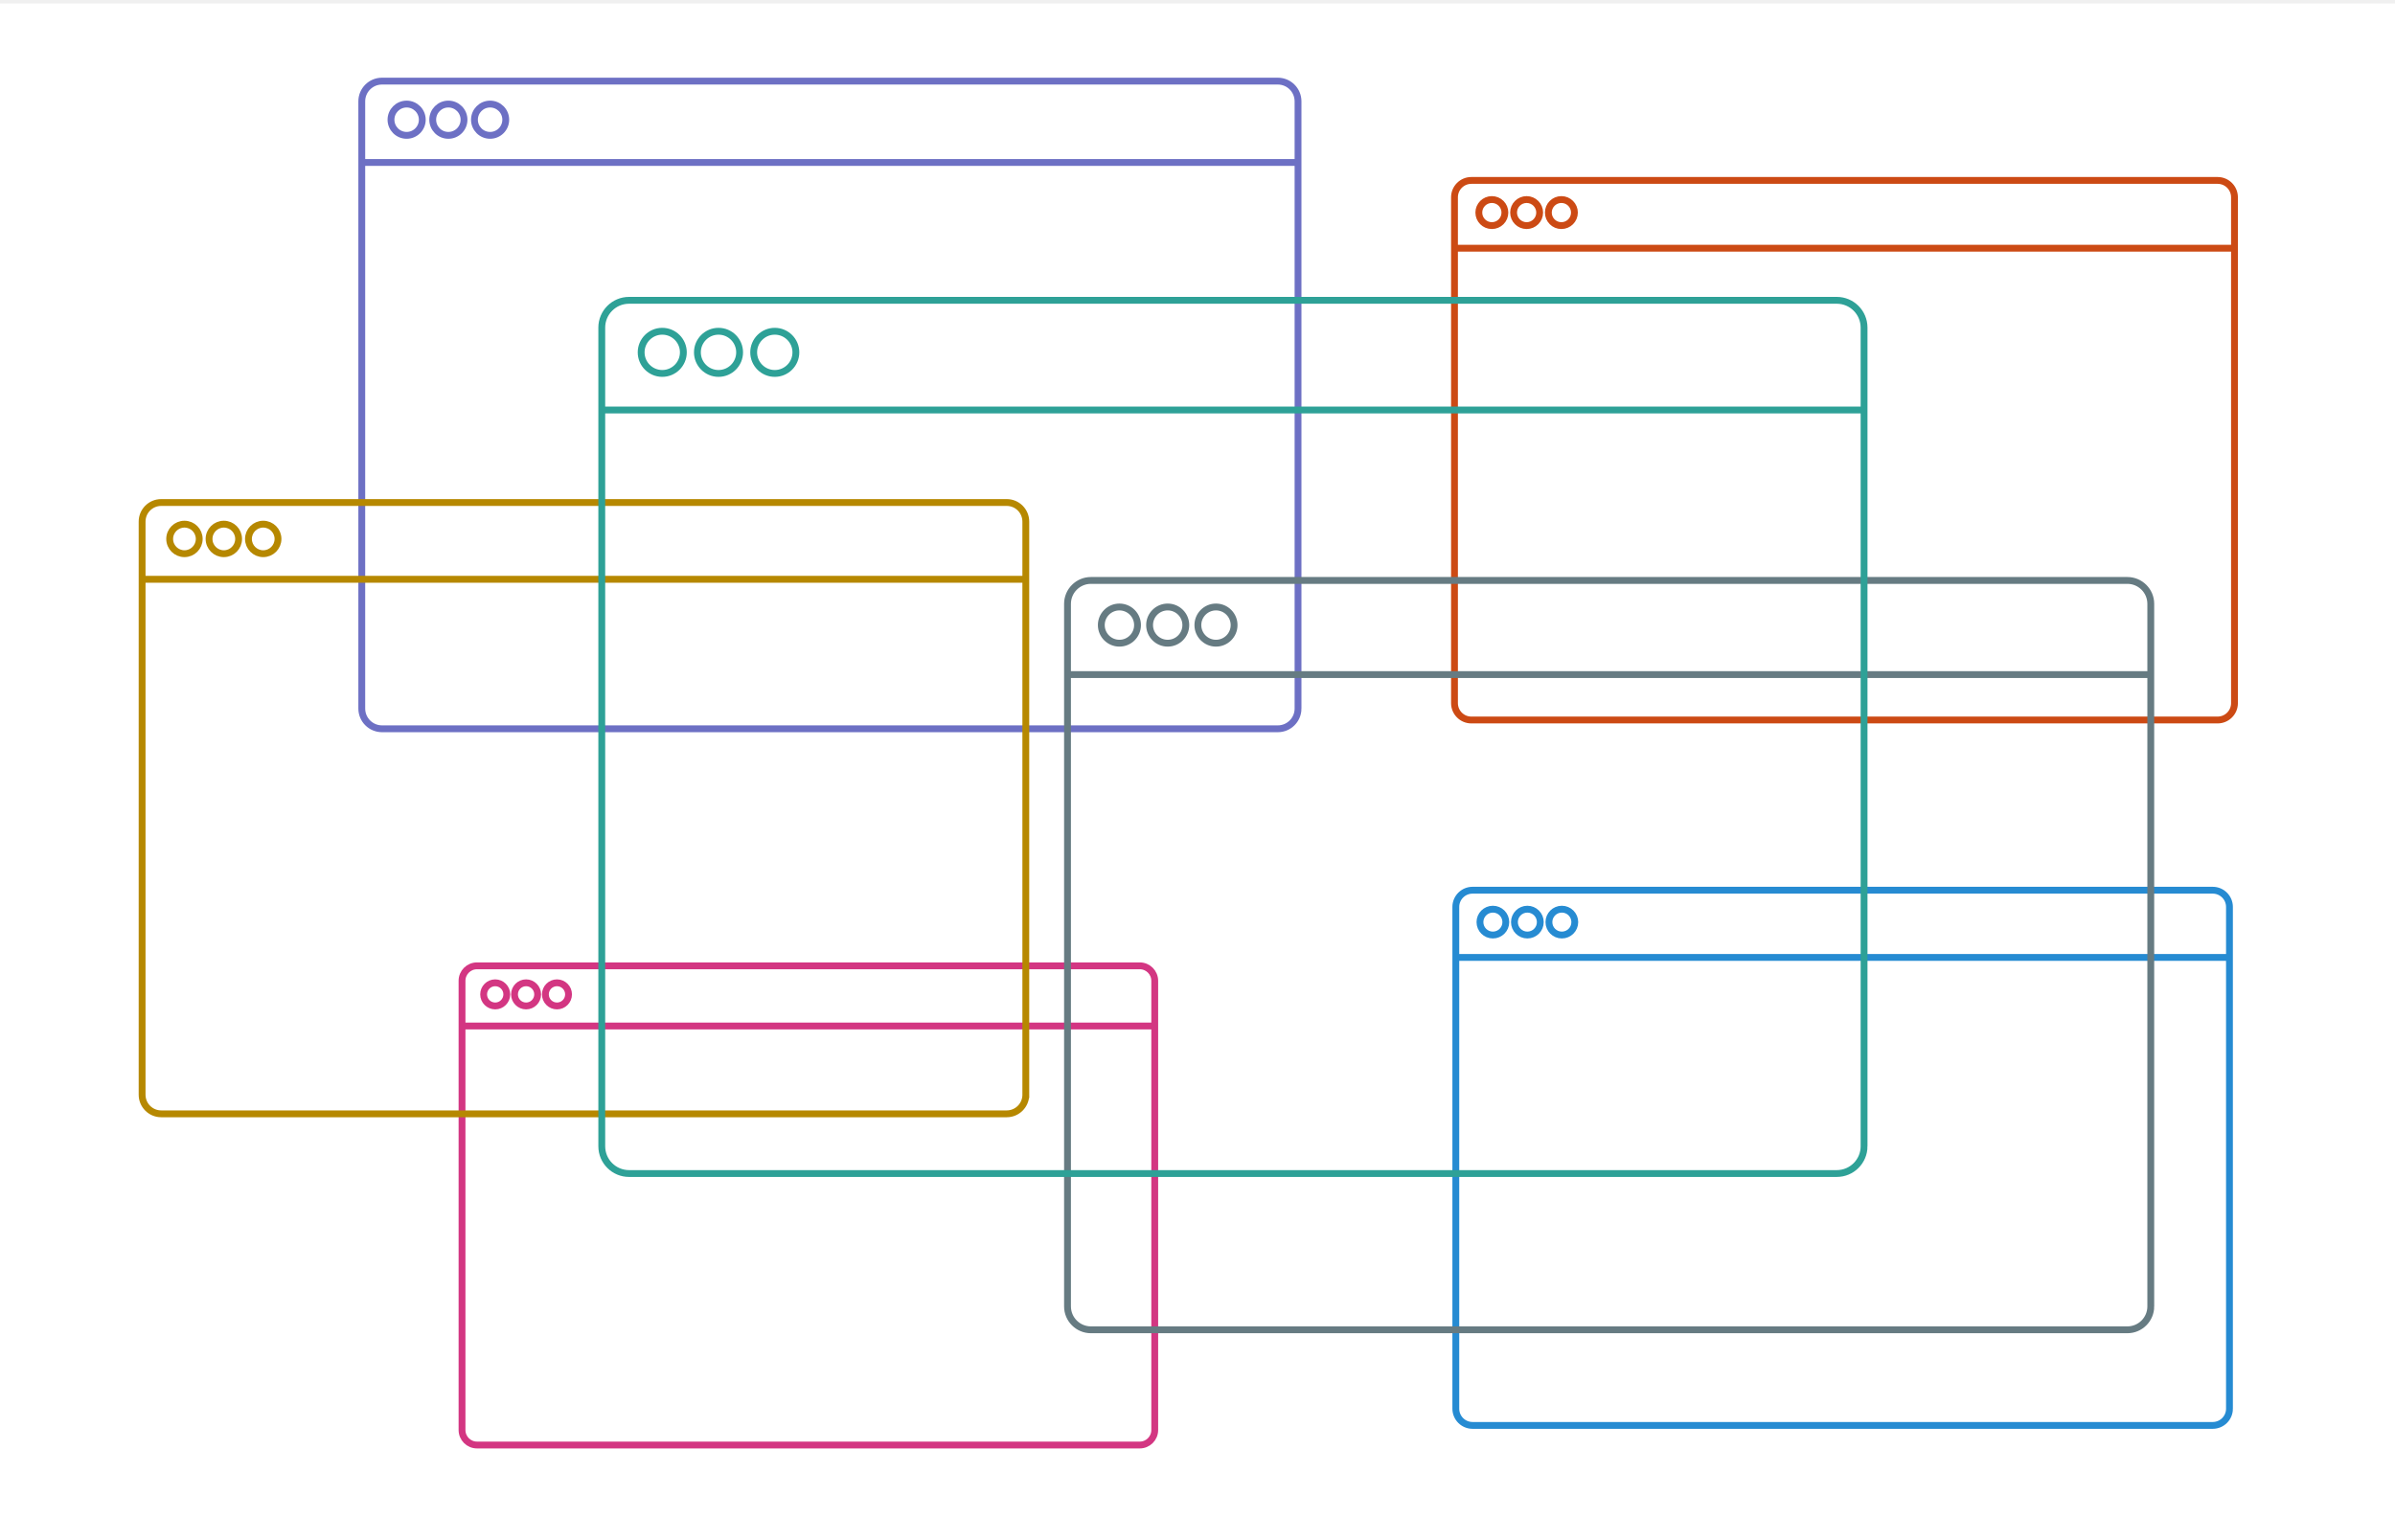
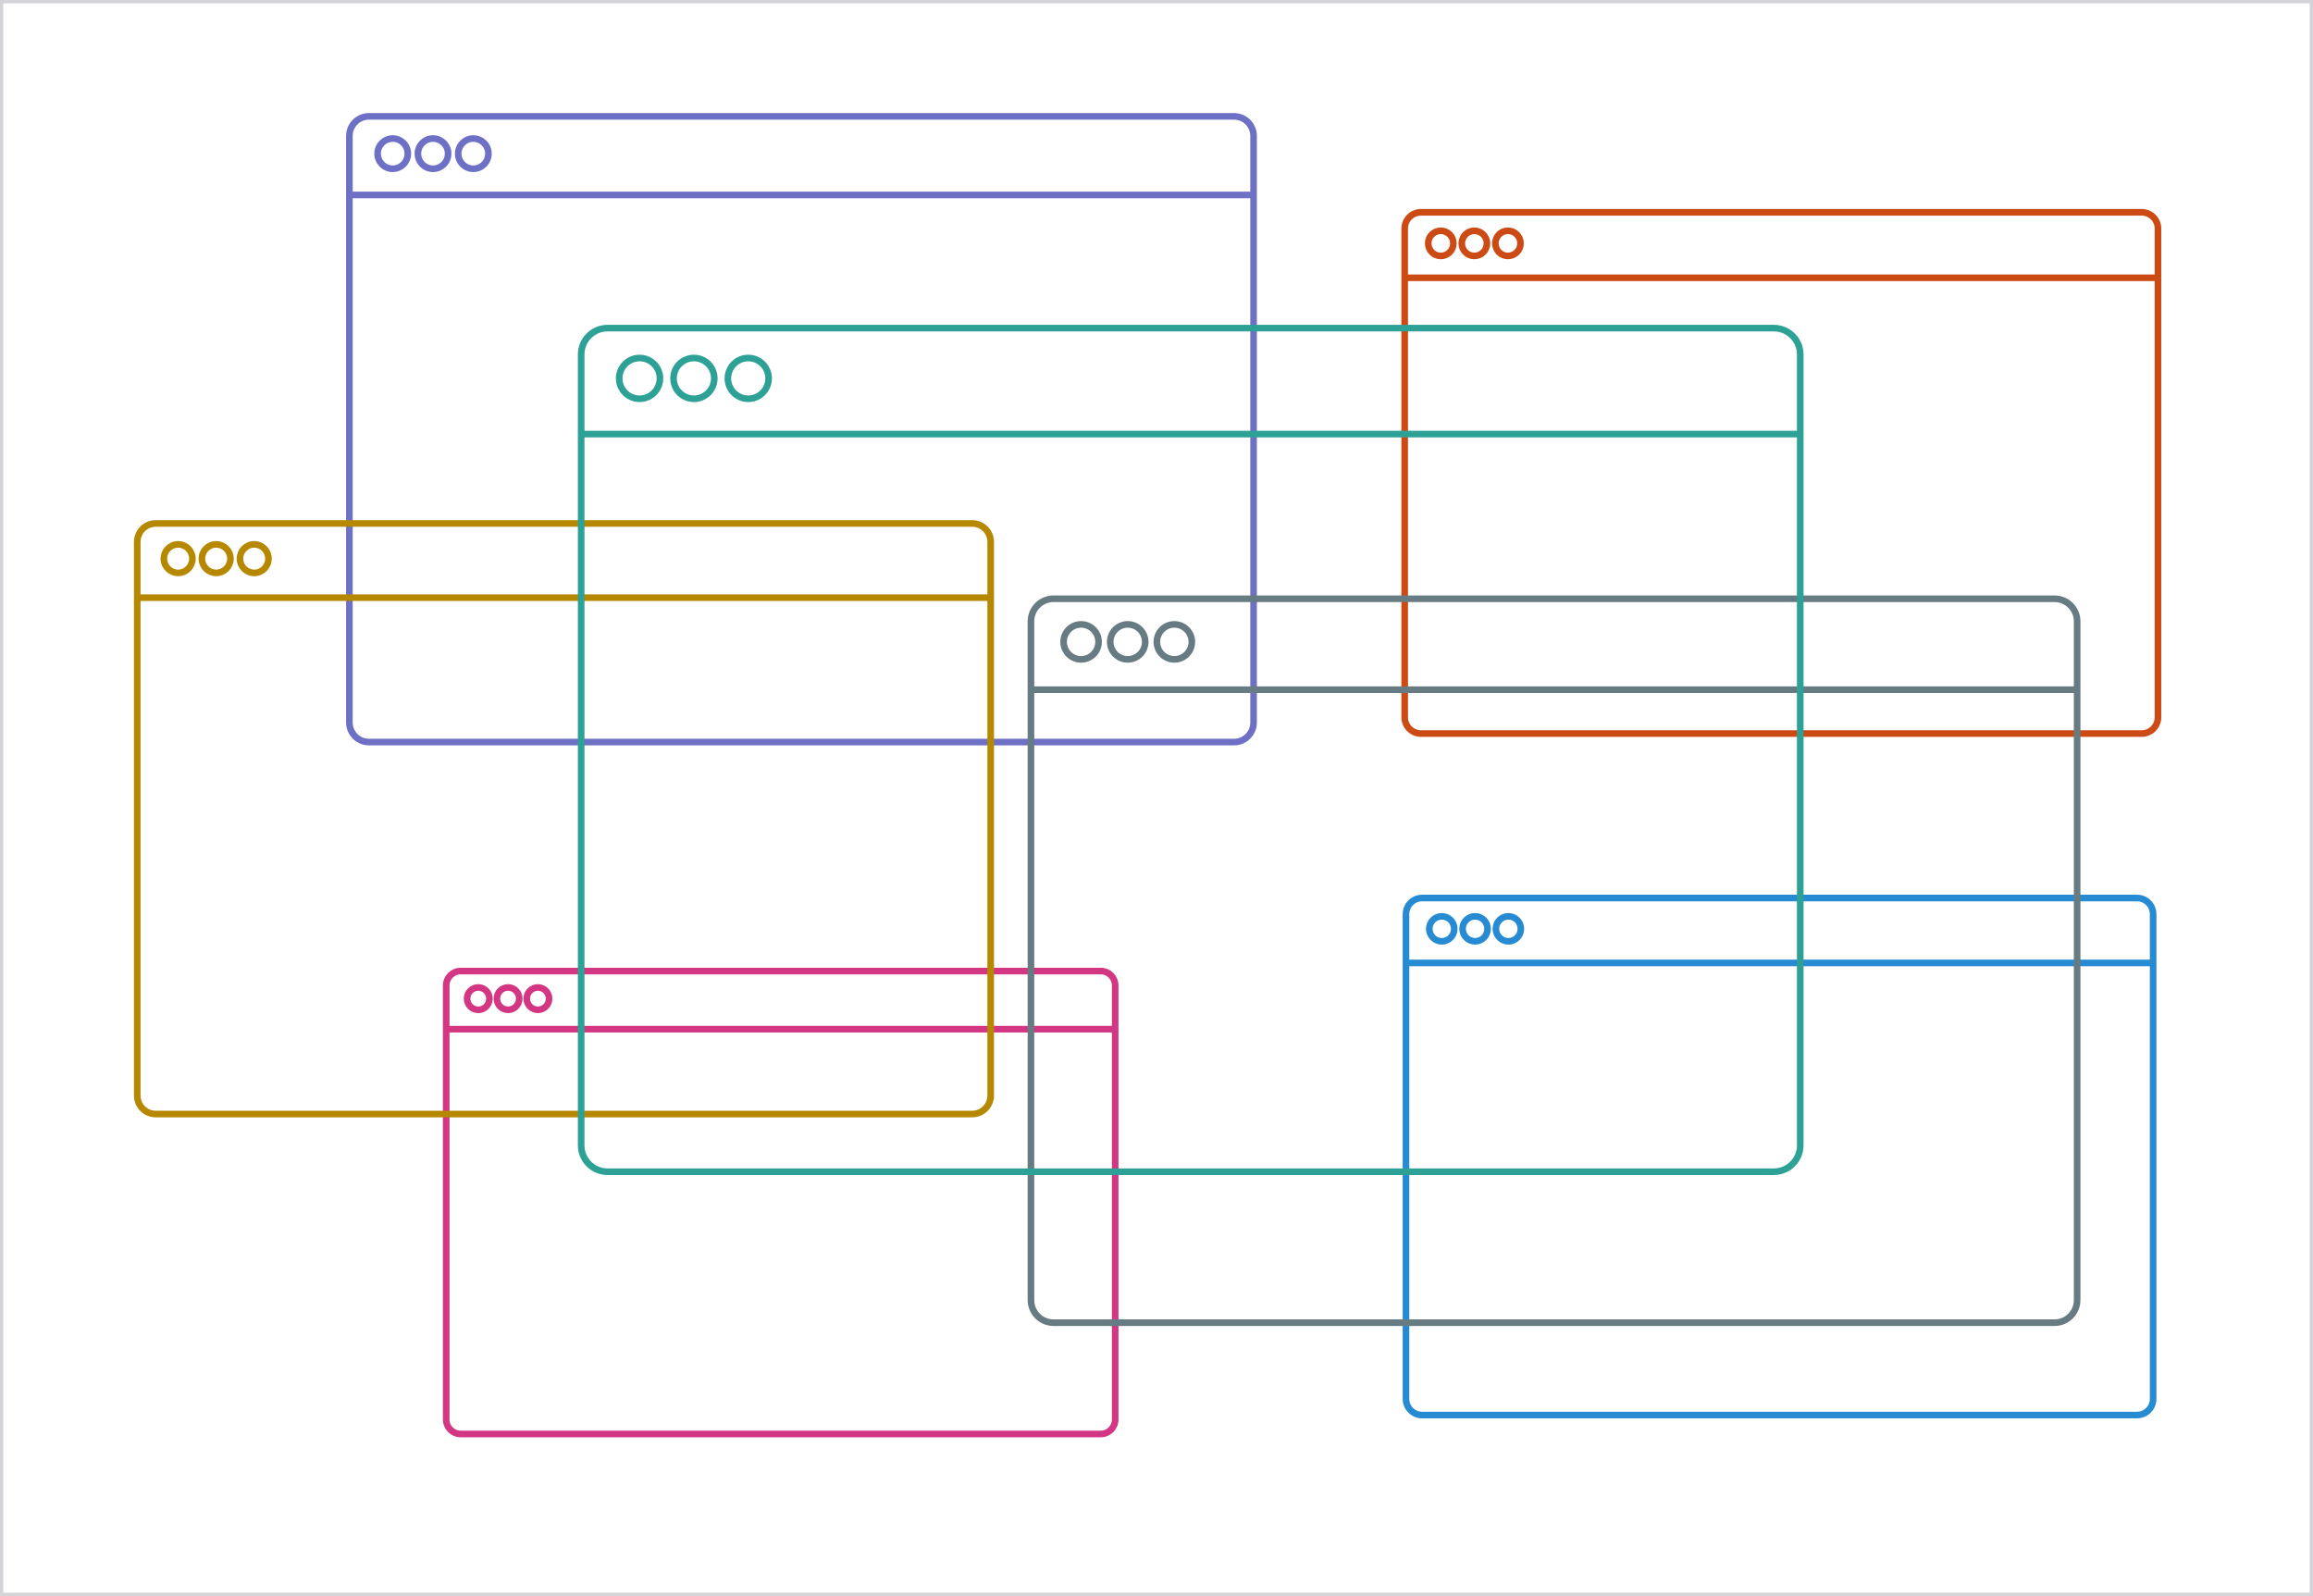
- <svg xmlns="http://www.w3.org/2000/svg" version="1.1" id="Layer_1" x="0px" y="0px" width="700px" height="450px" viewBox="0 0 700 450" enable-background="new 0 0 700 450" xml:space="preserve">
-   <g id="Layer_2">
-     <path fill="#FFFFFF" d="M0,1h700v450H0V1z" />
-   </g>
+ <svg xmlns="http://www.w3.org/2000/svg" version="1.1" id="Layer_1" x="0px" y="0px" width="700px" height="483px" viewBox="0 -11.5 700 483" enable-background="new 0 -11.5 700 483" xml:space="preserve">
+   <rect y="-11.5" fill="#FFFFFF" stroke="#D4D4D8" stroke-width="2" stroke-miterlimit="10" width="700" height="483" />
  <g id="Layer_1_1_">
    <g>
      <g>
        <path fill="none" stroke="#D33682" stroke-width="2" stroke-miterlimit="10" d="M337.501,418.091     c0.001,2.417-1.958,4.378-4.374,4.378c-0.003,0-0.003,0-0.004,0H139.417c-2.417,0.001-4.376-1.954-4.378-4.374     c0,0,0-0.002,0-0.004V286.75c-0.002-2.417,1.957-4.377,4.373-4.378c0.002,0,0.004,0,0.005,0h193.705     c2.416-0.001,4.377,1.958,4.378,4.374c0,0.001,0,0.002,0,0.004L337.501,418.091L337.501,418.091z M135.039,299.969h202.462" />
      </g>
      <circle fill="none" stroke="#D33682" stroke-width="2" stroke-miterlimit="10" cx="144.739" cy="290.719" r="3.385" />
      <circle fill="none" stroke="#D33682" stroke-width="2" stroke-miterlimit="10" cx="153.763" cy="290.719" r="3.385" />
      <circle fill="none" stroke="#D33682" stroke-width="2" stroke-miterlimit="10" cx="162.788" cy="290.719" r="3.385" />
    </g>
    <g>
      <g>
-         <path fill="none" stroke="#268BD2" stroke-width="2" stroke-miterlimit="10" d="M651.62,411.846     c0.001,2.7-2.187,4.889-4.886,4.89h-0.004H430.39c-2.697,0.001-4.888-2.186-4.89-4.884c0-0.004,0-0.004,0-0.006V265.158     c-0.002-2.701,2.188-4.889,4.884-4.891c0.002,0,0.005,0,0.006,0H646.73c2.698-0.002,4.888,2.186,4.888,4.883     c0,0.004,0,0.004,0,0.008v146.688H651.62z M425.5,279.92h226.12" />
+         <path fill="none" stroke="#268BD2" stroke-width="2" stroke-miterlimit="10" d="M651.62,411.846     c0.001,2.7-2.188,4.891-4.886,4.892h-0.004H430.39c-2.695,0.001-4.888-2.188-4.89-4.886c0-0.004,0-0.004,0-0.006V265.158     c-0.002-2.701,2.188-4.889,4.884-4.891c0.002,0,0.005,0,0.006,0H646.73c2.696-0.002,4.888,2.186,4.888,4.883     c0,0.004,0,0.004,0,0.008v146.688H651.62z M425.5,279.92h226.12" />
      </g>
      <circle fill="none" stroke="#268BD2" stroke-width="2" stroke-miterlimit="10" cx="436.334" cy="269.59" r="3.78" />
      <circle fill="none" stroke="#268BD2" stroke-width="2" stroke-miterlimit="10" cx="446.413" cy="269.59" r="3.78" />
      <circle fill="none" stroke="#268BD2" stroke-width="2" stroke-miterlimit="10" cx="456.492" cy="269.59" r="3.78" />
    </g>
    <g>
      <g>
        <path fill="none" stroke="#CC4A14" stroke-width="2" stroke-miterlimit="10" d="M653.086,205.571     c0.001,2.722-2.204,4.928-4.923,4.929c-0.003,0-0.005,0-0.007,0H430.042c-2.722,0.002-4.928-2.203-4.93-4.924     c0-0.002,0-0.004,0-0.005V57.68c-0.002-2.723,2.203-4.928,4.925-4.93c0.002,0,0.004,0,0.005,0h218.113     c2.722-0.002,4.929,2.203,4.93,4.924c0,0.002,0,0.004,0,0.005L653.086,205.571L653.086,205.571z M425.112,72.564h227.974" />
      </g>
      <circle fill="none" stroke="#CC4A14" stroke-width="2" stroke-miterlimit="10" cx="436.035" cy="62.149" r="3.811" />
      <circle fill="none" stroke="#CC4A14" stroke-width="2" stroke-miterlimit="10" cx="446.196" cy="62.149" r="3.811" />
      <circle fill="none" stroke="#CC4A14" stroke-width="2" stroke-miterlimit="10" cx="456.357" cy="62.149" r="3.811" />
    </g>
    <g>
      <g>
-         <path fill="none" stroke="#6D70C4" stroke-width="2" stroke-miterlimit="10" d="M379.385,207.152     c0.001,3.267-2.646,5.917-5.91,5.917c-0.004,0-0.007,0-0.009,0h-261.81c-3.267,0.002-5.916-2.644-5.917-5.912     c0-0.001,0-0.003,0-0.005V29.633c-0.002-3.267,2.645-5.916,5.91-5.917c0.002,0,0.005,0,0.007,0h261.81     c3.268-0.002,5.915,2.645,5.917,5.911c0,0.003,0,0.004,0,0.006v177.519H379.385z M105.739,47.5h273.646" />
+         <path fill="none" stroke="#6D70C4" stroke-width="2" stroke-miterlimit="10" d="M379.385,207.152     c0.001,3.267-2.646,5.917-5.91,5.917c-0.004,0-0.007,0-0.009,0h-261.81c-3.267,0.002-5.916-2.644-5.917-5.912     c0-0.001,0-0.003,0-0.005V29.633c-0.002-3.267,2.645-5.916,5.91-5.917c0.002,0,0.005,0,0.007,0h261.81     c3.27-0.002,5.915,2.645,5.917,5.911c0,0.003,0,0.004,0,0.006v177.519H379.385z M105.739,47.5h273.646" />
      </g>
      <circle fill="none" stroke="#6D70C4" stroke-width="2" stroke-miterlimit="10" cx="118.85" cy="34.998" r="4.574" />
      <circle fill="none" stroke="#6D70C4" stroke-width="2" stroke-miterlimit="10" cx="131.047" cy="34.998" r="4.574" />
      <circle fill="none" stroke="#6D70C4" stroke-width="2" stroke-miterlimit="10" cx="143.244" cy="34.998" r="4.574" />
    </g>
    <g>
      <g>
        <path fill="none" stroke="#B68800" stroke-width="2" stroke-miterlimit="10" d="M299.822,320.055     c0.001,3.084-2.498,5.586-5.579,5.586c-0.003,0-0.005,0-0.008,0H47.12c-3.083,0.002-5.583-2.494-5.585-5.58     c0-0.002,0-0.004,0-0.006V152.5c-0.001-3.084,2.497-5.583,5.579-5.585c0.002,0,0.004,0,0.006,0h247.115     c3.083-0.002,5.583,2.496,5.585,5.58c0,0.002,0,0.003,0,0.006v167.556h0.002V320.055z M41.535,169.363h258.287" />
      </g>
      <circle fill="none" stroke="#B68800" stroke-width="2" stroke-miterlimit="10" cx="53.911" cy="157.563" r="4.318" />
      <circle fill="none" stroke="#B68800" stroke-width="2" stroke-miterlimit="10" cx="65.423" cy="157.563" r="4.318" />
      <circle fill="none" stroke="#B68800" stroke-width="2" stroke-miterlimit="10" cx="76.935" cy="157.563" r="4.318" />
    </g>
    <g>
      <g>
-         <path fill="none" stroke="#667B82" stroke-width="2" stroke-miterlimit="10" d="M628.622,381.938     c0.001,3.78-3.062,6.846-6.84,6.848c-0.002,0-0.007,0-0.009,0H318.855c-3.78,0.003-6.846-3.061-6.847-6.84     c0-0.004,0-0.006,0-0.008V176.546c-0.002-3.781,3.062-6.844,6.837-6.847c0.002,0,0.006,0,0.01,0h302.916     c3.78-0.001,6.848,3.06,6.849,6.839c0,0.002,0,0.005,0,0.007v205.393H628.622L628.622,381.938z M312.009,197.216h316.613" />
+         <path fill="none" stroke="#667B82" stroke-width="2" stroke-miterlimit="10" d="M628.622,381.938     c0.001,3.78-3.062,6.848-6.84,6.85c-0.002,0-0.007,0-0.009,0H318.855c-3.78,0.003-6.848-3.062-6.849-6.842     c0-0.004,0-0.006,0-0.008V176.546c-0.002-3.781,3.062-6.844,6.837-6.847c0.002,0,0.006,0,0.012,0h302.916     c3.778-0.001,6.848,3.06,6.849,6.839c0,0.002,0,0.005,0,0.007v205.393H628.622L628.622,381.938z M312.009,197.216h316.613" />
      </g>
      <circle fill="none" stroke="#667B82" stroke-width="2" stroke-miterlimit="10" cx="327.179" cy="182.753" r="5.293" />
      <circle fill="none" stroke="#667B82" stroke-width="2" stroke-miterlimit="10" cx="341.29" cy="182.753" r="5.293" />
      <circle fill="none" stroke="#667B82" stroke-width="2" stroke-miterlimit="10" cx="355.403" cy="182.753" r="5.293" />
    </g>
    <g>
      <g>
-         <path fill="none" stroke="#2EA197" stroke-width="2" stroke-miterlimit="10" d="M544.822,335.118     c0.001,4.403-3.566,7.975-7.969,7.978c-0.005,0-0.008,0-0.011,0H183.86c-4.404,0.002-7.975-3.563-7.977-7.97     c0-0.003,0-0.006,0-0.008V95.78c-0.002-4.405,3.565-7.977,7.97-7.979c0.002,0,0.004,0,0.007,0h352.981     c4.403-0.002,7.976,3.566,7.979,7.97c0,0.003,0,0.005,0,0.009v239.338H544.822L544.822,335.118z M175.883,119.867h368.939" />
+         <path fill="none" stroke="#2EA197" stroke-width="2" stroke-miterlimit="10" d="M544.822,335.118     c0.001,4.403-3.566,7.975-7.969,7.978c-0.007,0-0.01,0-0.013,0H183.86c-4.404,0.002-7.975-3.562-7.977-7.97     c0-0.003,0-0.006,0-0.008V95.78c-0.002-4.405,3.565-7.979,7.97-7.979c0.002,0,0.004,0,0.007,0h352.981     c4.403-0.002,7.978,3.566,7.979,7.97c0,0.003,0,0.005,0,0.009v239.338H544.822L544.822,335.118z M175.883,119.867h368.939" />
      </g>
      <circle fill="none" stroke="#2EA197" stroke-width="2" stroke-miterlimit="10" cx="193.561" cy="103.012" r="6.167" />
      <circle fill="none" stroke="#2EA197" stroke-width="2" stroke-miterlimit="10" cx="210.004" cy="103.012" r="6.167" />
      <circle fill="none" stroke="#2EA197" stroke-width="2" stroke-miterlimit="10" cx="226.448" cy="103.012" r="6.167" />
    </g>
  </g>
</svg>
